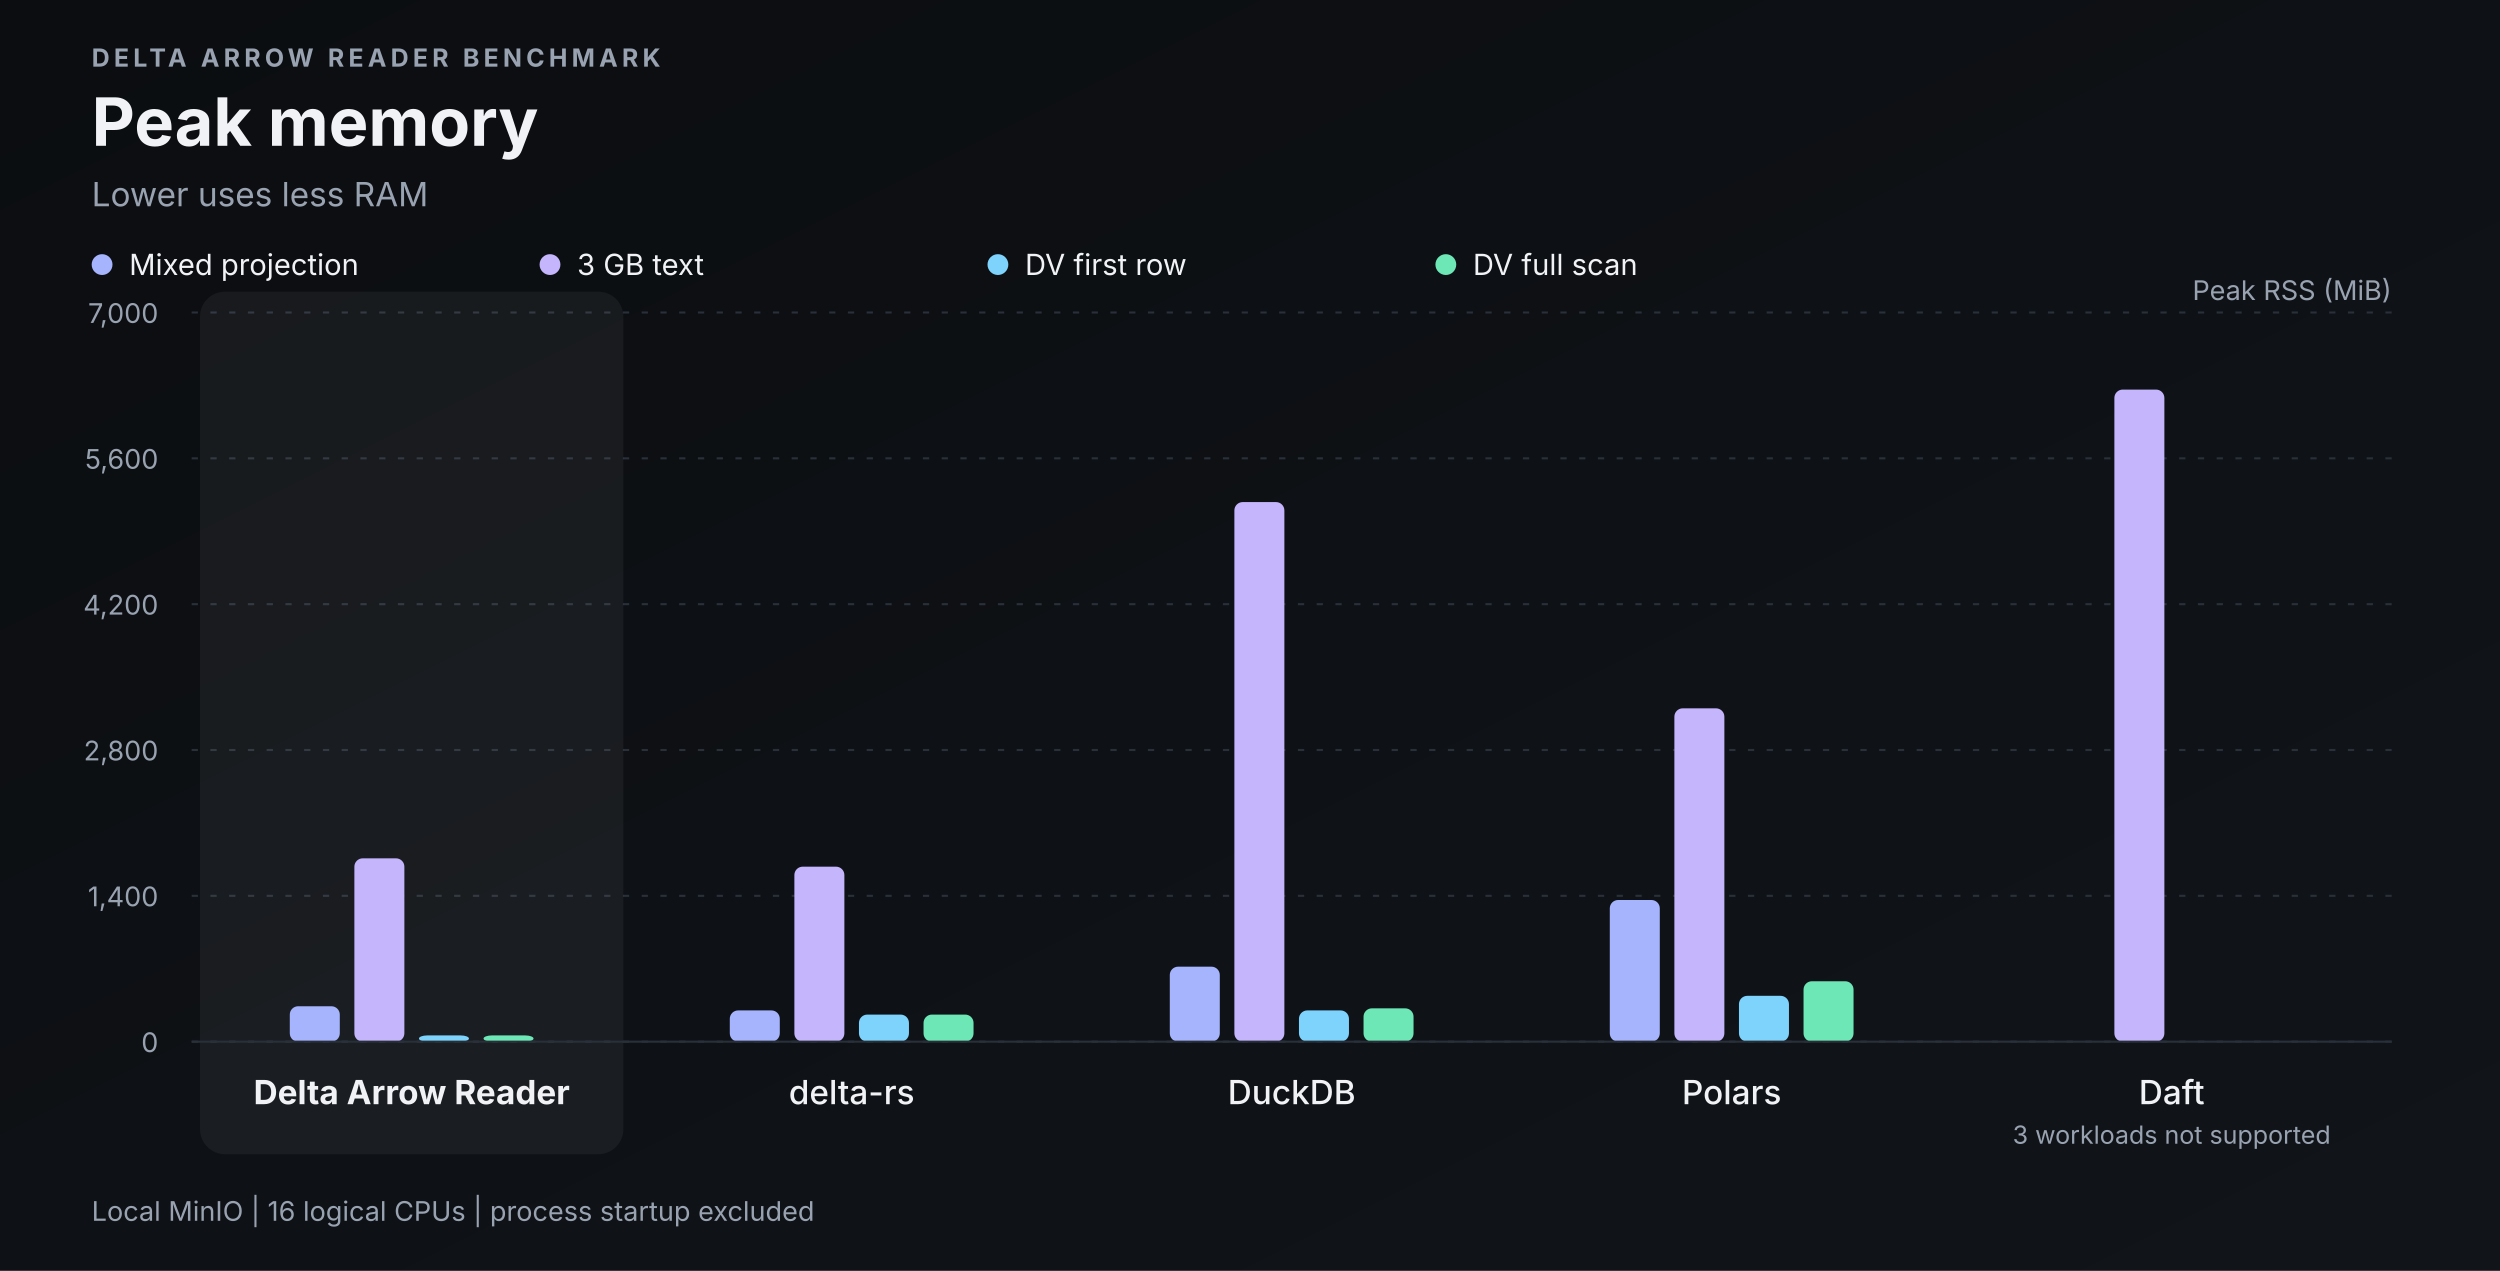
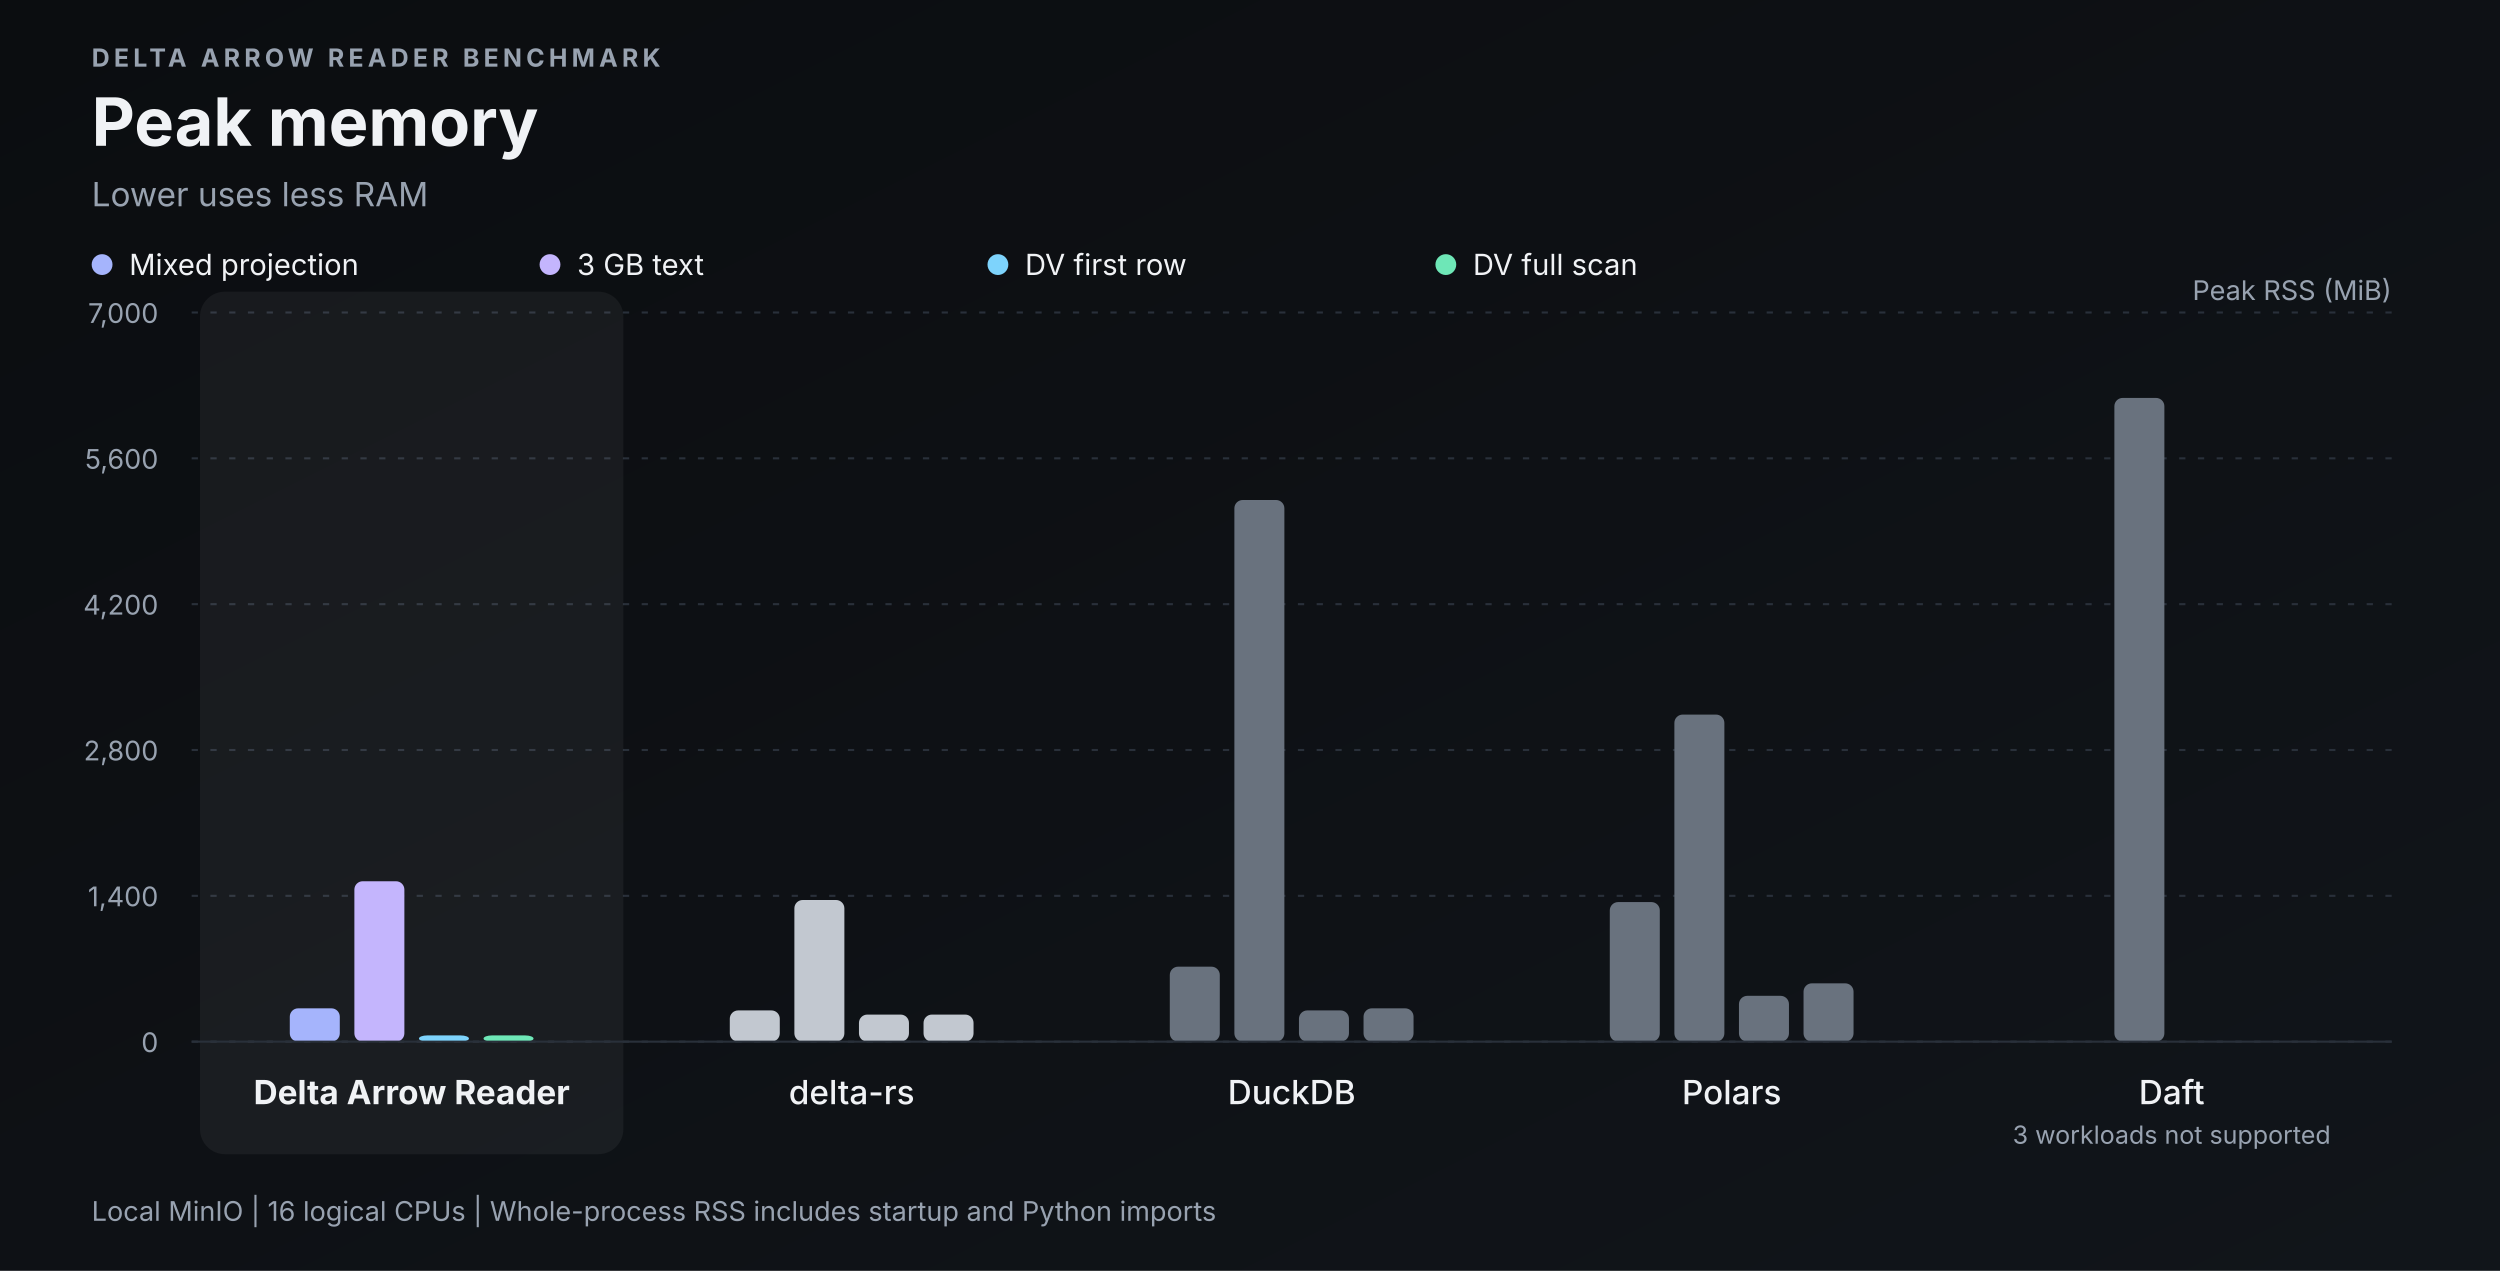
<svg xmlns="http://www.w3.org/2000/svg" width="1200" height="610" viewBox="0 0 1200 610" role="img" aria-labelledby="title description">
  <style>text{font-family:Inter,ui-sans-serif,-apple-system,BlinkMacSystemFont,"Segoe UI",sans-serif}</style>
  <defs>
    <linearGradient id="page" x1="0" y1="0" x2="1" y2="1">
      <stop offset="0" stop-color="#0b0d10" />
      <stop offset="1" stop-color="#11151a" />
    </linearGradient>
  </defs>
  <rect width="1200" height="610" fill="url(#page)" />
  <text x="44" y="32" fill="#98a2b0" font-size="12" font-weight="700" letter-spacing="2">DELTA ARROW READER BENCHMARK</text>
  <text x="44" y="70" fill="#f0f2f5" font-size="32" font-weight="700">Peak memory</text>
  <text x="44" y="99" fill="#98a2b0" font-size="16">Lower uses less RAM</text>
  <circle cx="49" cy="127" r="5" fill="#a5b4fc" />
  <text x="62" y="132" fill="#f0f2f5" font-size="14">Mixed projection</text>
  <circle cx="264" cy="127" r="5" fill="#c4b5fd" />
  <text x="277" y="132" fill="#f0f2f5" font-size="14">3 GB text</text>
  <circle cx="479" cy="127" r="5" fill="#7dd3fc" />
  <text x="492" y="132" fill="#f0f2f5" font-size="14">DV first row</text>
  <circle cx="694" cy="127" r="5" fill="#6ee7b7" />
  <text x="707" y="132" fill="#f0f2f5" font-size="14">DV full scan</text>
  <line x1="92" y1="500.0" x2="1148" y2="500.0" stroke="#29303a" stroke-dasharray="3 6" />
  <text x="76" y="505.0" text-anchor="end" fill="#98a2b0" font-size="13">0</text>
  <line x1="92" y1="430.0" x2="1148" y2="430.0" stroke="#29303a" stroke-dasharray="3 6" />
  <text x="76" y="435.0" text-anchor="end" fill="#98a2b0" font-size="13">1,400</text>
  <line x1="92" y1="360.0" x2="1148" y2="360.0" stroke="#29303a" stroke-dasharray="3 6" />
  <text x="76" y="365.0" text-anchor="end" fill="#98a2b0" font-size="13">2,800</text>
  <line x1="92" y1="290.0" x2="1148" y2="290.0" stroke="#29303a" stroke-dasharray="3 6" />
  <text x="76" y="295.0" text-anchor="end" fill="#98a2b0" font-size="13">4,200</text>
  <line x1="92" y1="220.0" x2="1148" y2="220.0" stroke="#29303a" stroke-dasharray="3 6" />
  <text x="76" y="225.0" text-anchor="end" fill="#98a2b0" font-size="13">5,600</text>
  <line x1="92" y1="150.0" x2="1148" y2="150.0" stroke="#29303a" stroke-dasharray="3 6" />
  <text x="76" y="155.0" text-anchor="end" fill="#98a2b0" font-size="13">7,000</text>
  <rect x="96" y="140" width="203.2" height="414" rx="12" fill="#f0f2f5" fill-opacity="0.055" />
  <text x="197.6" y="530" text-anchor="middle" fill="#f0f2f5" font-size="16" font-weight="700">Delta Arrow Reader</text>
-   <rect x="139.1" y="483" width="24" height="17" rx="4" fill="#a5b4fc" />
-   <rect x="170.1" y="412" width="24" height="88" rx="4" fill="#c4b5fd" />
+   <rect x="139.1" y="484" width="24" height="16" rx="4" fill="#a5b4fc" />
+   <rect x="170.1" y="423" width="24" height="77" rx="4" fill="#c4b5fd" />
  <rect x="201.1" y="497" width="24" height="3" rx="4" fill="#7dd3fc" />
  <rect x="232.1" y="497" width="24" height="3" rx="4" fill="#6ee7b7" />
  <text x="408.8" y="530" text-anchor="middle" fill="#f0f2f5" font-size="16" font-weight="500">delta-rs</text>
-   <rect x="350.3" y="485" width="24" height="15" rx="4" fill="#a5b4fc" />
-   <rect x="381.3" y="416" width="24" height="84" rx="4" fill="#c4b5fd" />
-   <rect x="412.3" y="487" width="24" height="13" rx="4" fill="#7dd3fc" />
-   <rect x="443.3" y="487" width="24" height="13" rx="4" fill="#6ee7b7" />
+   <rect x="350.3" y="485" width="24" height="15" rx="4" fill="#c2c8d0" />
+   <rect x="381.3" y="432" width="24" height="68" rx="4" fill="#c2c8d0" />
+   <rect x="412.3" y="487" width="24" height="13" rx="4" fill="#c2c8d0" />
+   <rect x="443.3" y="487" width="24" height="13" rx="4" fill="#c2c8d0" />
  <text x="620.0" y="530" text-anchor="middle" fill="#f0f2f5" font-size="16" font-weight="500">DuckDB</text>
-   <rect x="561.5" y="464" width="24" height="36" rx="4" fill="#a5b4fc" />
-   <rect x="592.5" y="241" width="24" height="259" rx="4" fill="#c4b5fd" />
-   <rect x="623.5" y="485" width="24" height="15" rx="4" fill="#7dd3fc" />
-   <rect x="654.5" y="484" width="24" height="16" rx="4" fill="#6ee7b7" />
+   <rect x="561.5" y="464" width="24" height="36" rx="4" fill="#69727e" />
+   <rect x="592.5" y="240" width="24" height="260" rx="4" fill="#69727e" />
+   <rect x="623.5" y="485" width="24" height="15" rx="4" fill="#69727e" />
+   <rect x="654.5" y="484" width="24" height="16" rx="4" fill="#69727e" />
  <text x="831.2" y="530" text-anchor="middle" fill="#f0f2f5" font-size="16" font-weight="500">Polars</text>
-   <rect x="772.7" y="432" width="24" height="68" rx="4" fill="#a5b4fc" />
-   <rect x="803.7" y="340" width="24" height="160" rx="4" fill="#c4b5fd" />
-   <rect x="834.7" y="478" width="24" height="22" rx="4" fill="#7dd3fc" />
-   <rect x="865.7" y="471" width="24" height="29" rx="4" fill="#6ee7b7" />
+   <rect x="772.7" y="433" width="24" height="67" rx="4" fill="#69727e" />
+   <rect x="803.7" y="343" width="24" height="157" rx="4" fill="#69727e" />
+   <rect x="834.7" y="478" width="24" height="22" rx="4" fill="#69727e" />
+   <rect x="865.7" y="472" width="24" height="28" rx="4" fill="#69727e" />
  <text x="1042.4" y="530" text-anchor="middle" fill="#f0f2f5" font-size="16" font-weight="500">Daft</text>
  <text x="1042.4" y="549" text-anchor="middle" fill="#98a2b0" font-size="12">3 workloads not supported</text>
-   <rect x="1014.9" y="187" width="24" height="313" rx="4" fill="#c4b5fd" />
+   <rect x="1014.9" y="191" width="24" height="309" rx="4" fill="#69727e" />
  <line x1="92" y1="500" x2="1148" y2="500" stroke="#29303a" />
  <text x="1148" y="144" text-anchor="end" fill="#98a2b0" font-size="13">Peak RSS (MiB)</text>
-   <text x="44" y="586" fill="#98a2b0" font-size="13">Local MinIO | 16 logical CPUs | process startup excluded</text>
+   <text x="44" y="586" fill="#98a2b0" font-size="13">Local MinIO | 16 logical CPUs | Whole-process RSS includes startup and Python imports</text>
</svg>
